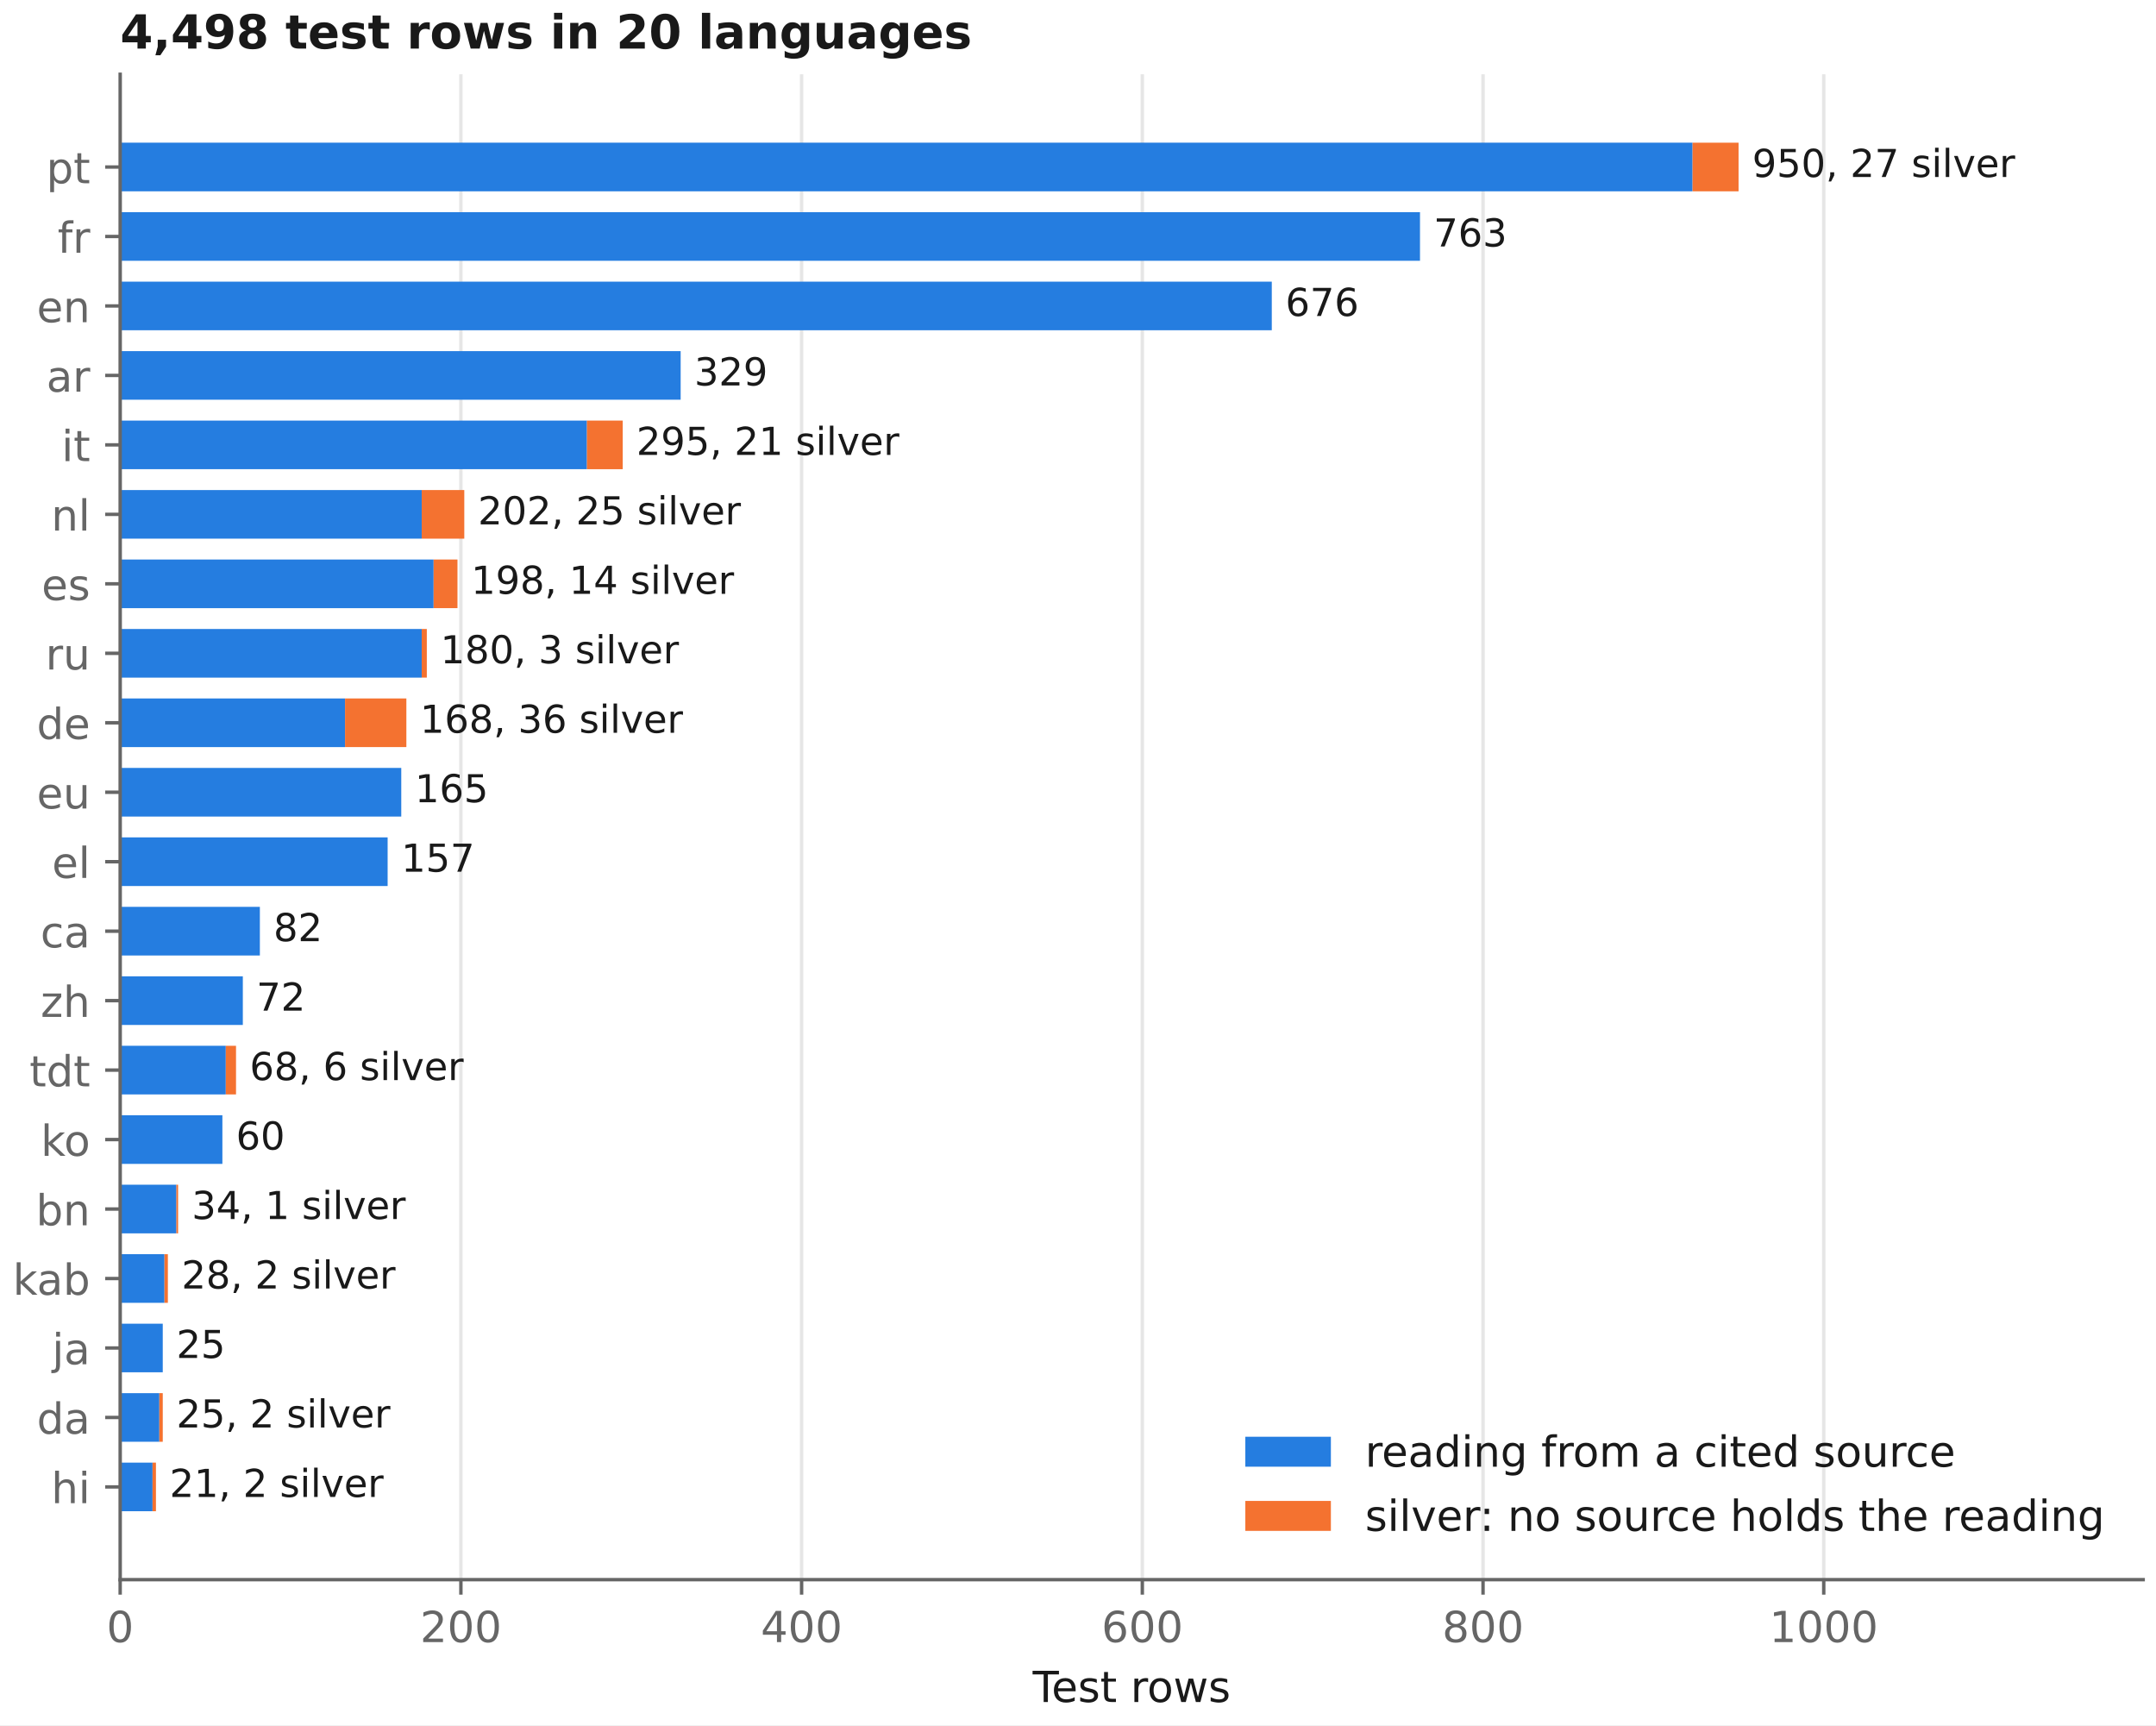
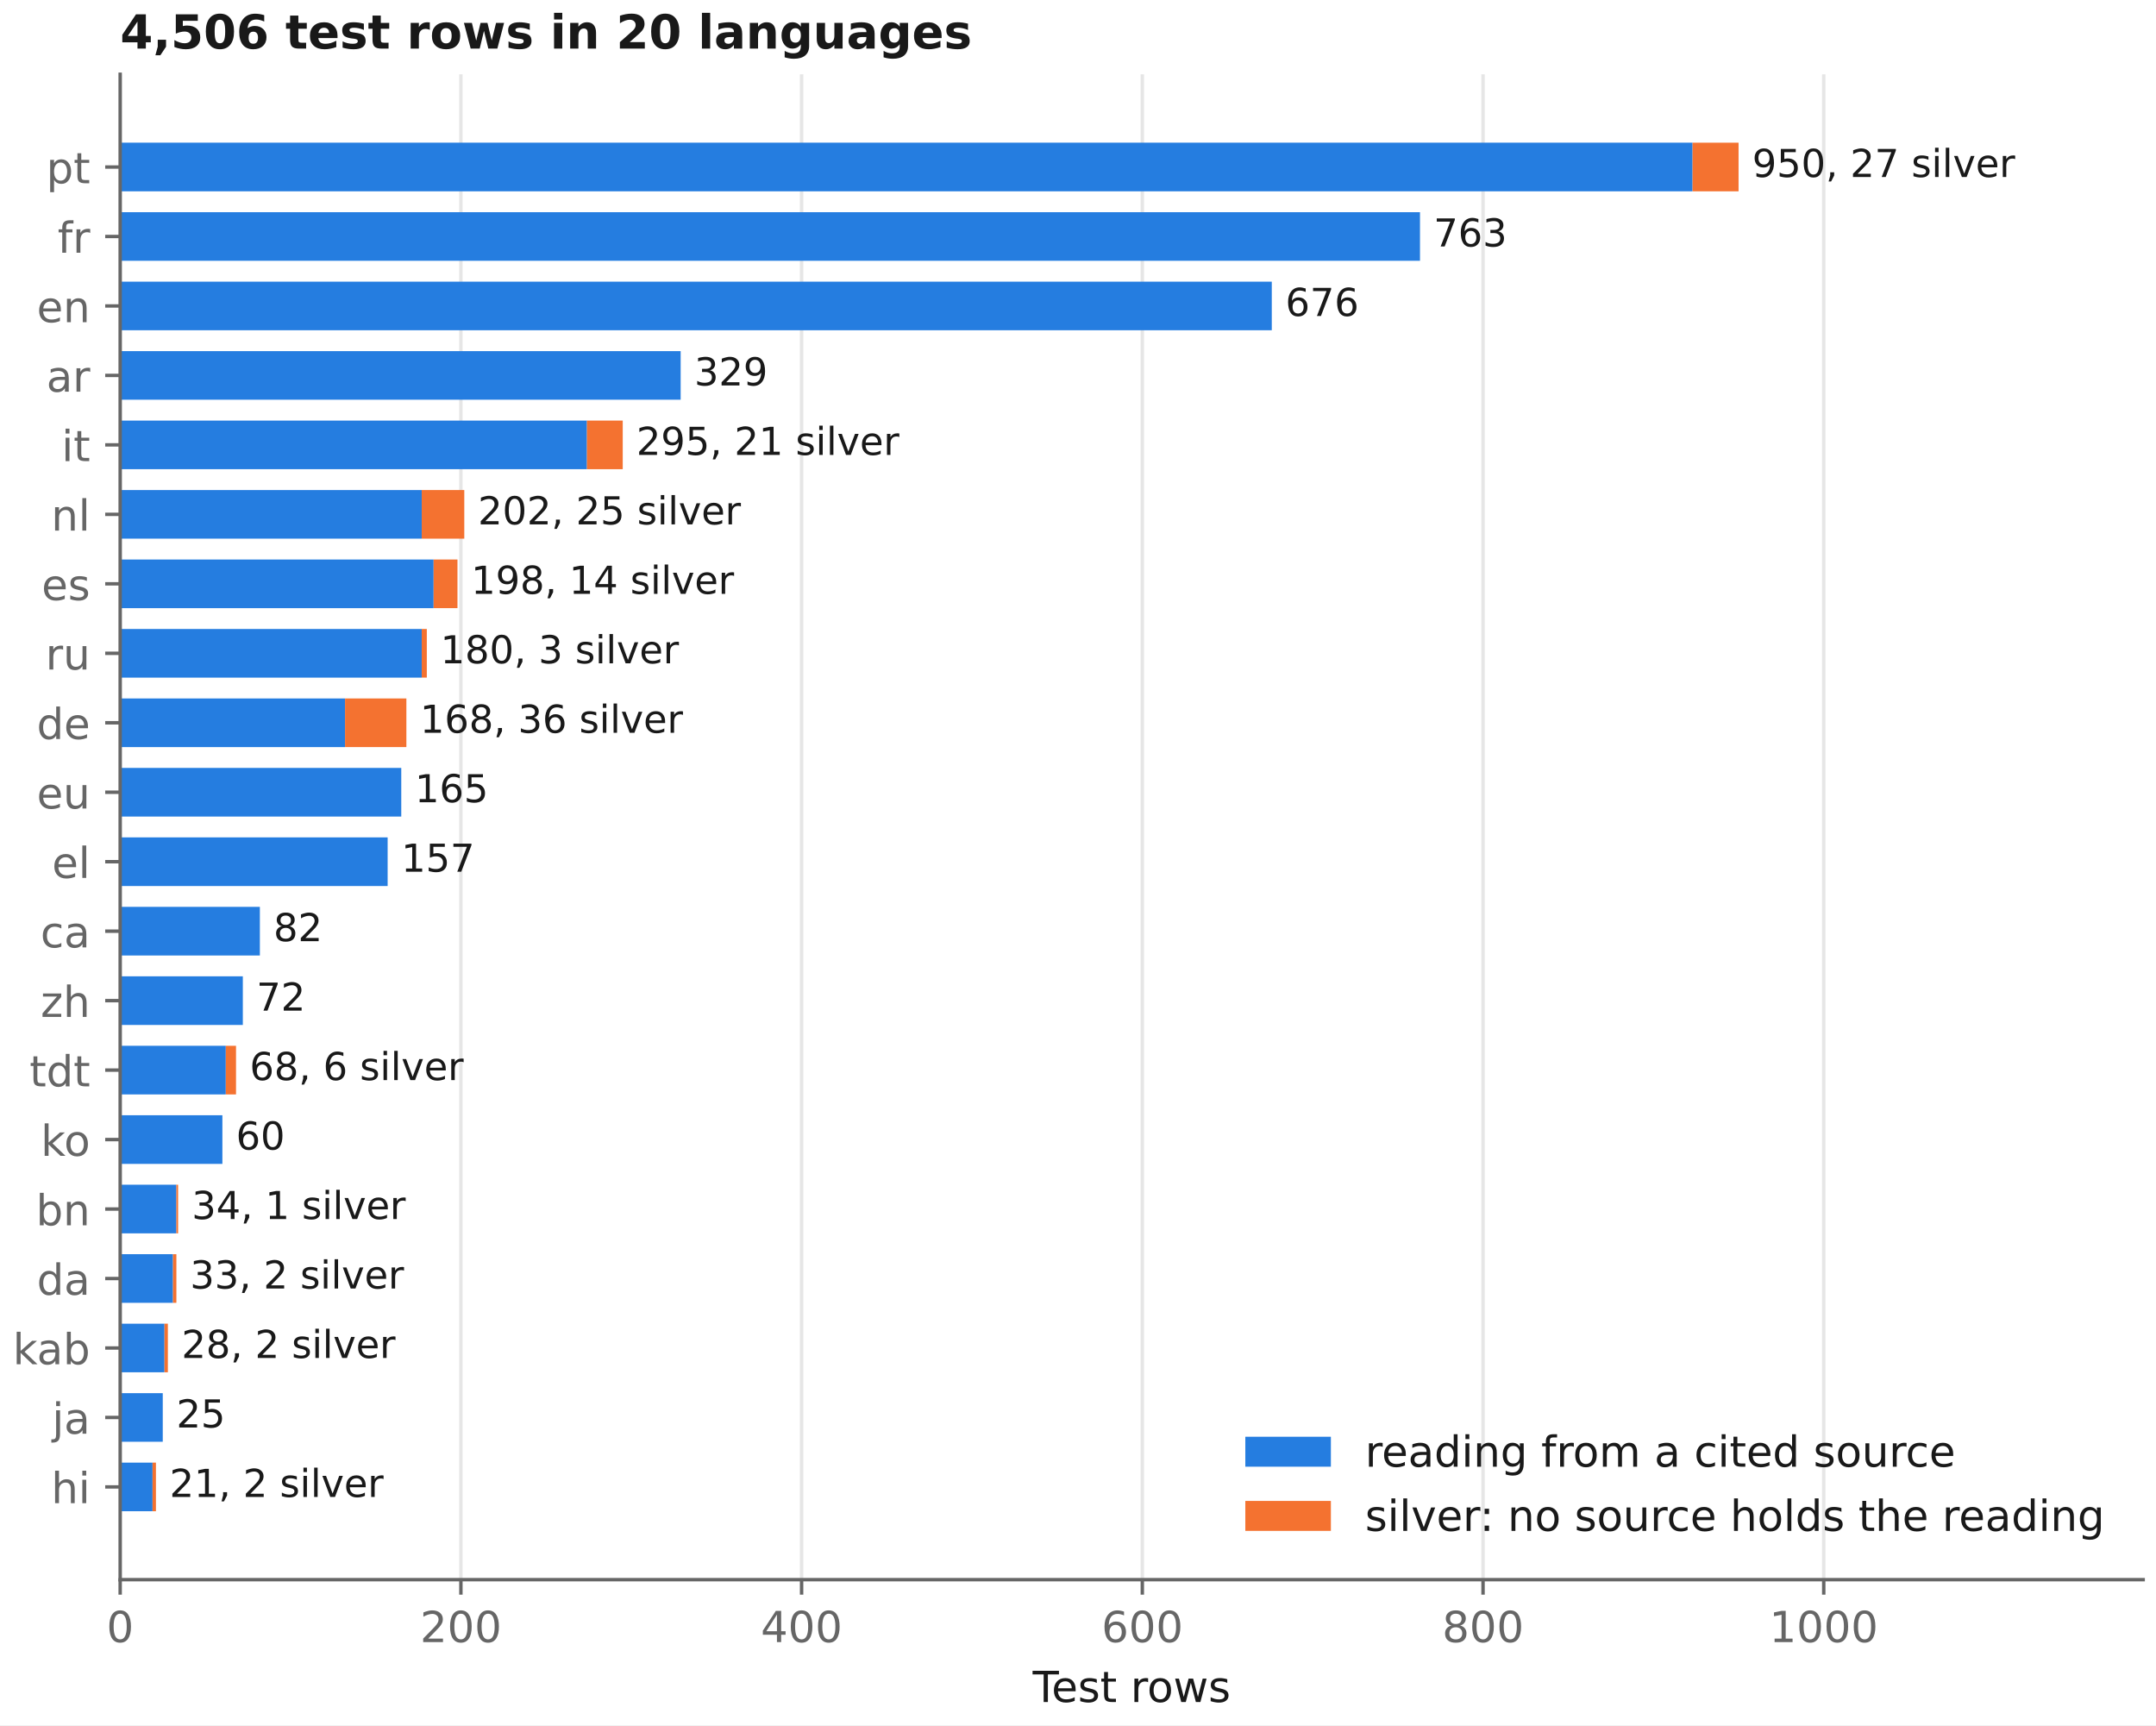
<svg xmlns="http://www.w3.org/2000/svg" xmlns:xlink="http://www.w3.org/1999/xlink" width="504pt" height="403.2pt" viewBox="0 0 504 403.2" version="1.1">
  <defs>
    <style type="text/css">*{stroke-linejoin: round; stroke-linecap: butt}</style>
  </defs>
  <g id="figure_1">
    <g id="patch_1">
      <path d="M 0 403.2  L 504 403.2  L 504 0  L 0 0  z " style="fill: #ffffff" />
    </g>
    <g id="axes_1">
      <g id="patch_2">
        <path d="M 28.092 369.2  L 501 369.2  L 501 17.359  L 28.092 17.359  z " style="fill: #ffffff" />
      </g>
      <g id="matplotlib.axis_1">
        <g id="xtick_1">
          <g id="line2d_1">
            <path d="M 28.092 369.2  L 28.092 17.359  " clip-path="url(#p5c27b86c89)" style="fill: none; stroke: #e6e6e6; stroke-width: 0.8; stroke-linecap: square" />
          </g>
          <g id="line2d_2">
            <defs>
              <path id="m0db574f044" d="M 0 0  L 0 3.5  " style="stroke: #666666; stroke-width: 0.8" />
            </defs>
            <g>
              <use xlink:href="#m0db574f044" x="28.092" y="369.2" style="fill: #666666; stroke: #666666; stroke-width: 0.8" />
            </g>
          </g>
          <g id="text_1">
            <text style="font-size: 10px; font-family: 'DejaVu Sans', 'Bitstream Vera Sans', 'Computer Modern Sans Serif', 'Lucida Grande', 'Verdana', 'Geneva', 'Lucid', 'Arial', 'Helvetica', 'Avant Garde', sans-serif; text-anchor: middle; fill: #666666" x="28.092" y="383.797" transform="rotate(-0 28.09243 383.7974)">0</text>
          </g>
        </g>
        <g id="xtick_2">
          <g id="line2d_3">
            <path d="M 107.74 369.2  L 107.74 17.359  " clip-path="url(#p5c27b86c89)" style="fill: none; stroke: #e6e6e6; stroke-width: 0.8; stroke-linecap: square" />
          </g>
          <g id="line2d_4">
            <g>
              <use xlink:href="#m0db574f044" x="107.74" y="369.2" style="fill: #666666; stroke: #666666; stroke-width: 0.8" />
            </g>
          </g>
          <g id="text_2">
            <text style="font-size: 10px; font-family: 'DejaVu Sans', 'Bitstream Vera Sans', 'Computer Modern Sans Serif', 'Lucida Grande', 'Verdana', 'Geneva', 'Lucid', 'Arial', 'Helvetica', 'Avant Garde', sans-serif; text-anchor: middle; fill: #666666" x="107.74" y="383.797" transform="rotate(-0 107.74 383.7974)">200</text>
          </g>
        </g>
        <g id="xtick_3">
          <g id="line2d_5">
            <path d="M 187.388 369.2  L 187.388 17.359  " clip-path="url(#p5c27b86c89)" style="fill: none; stroke: #e6e6e6; stroke-width: 0.8; stroke-linecap: square" />
          </g>
          <g id="line2d_6">
            <g>
              <use xlink:href="#m0db574f044" x="187.388" y="369.2" style="fill: #666666; stroke: #666666; stroke-width: 0.8" />
            </g>
          </g>
          <g id="text_3">
            <text style="font-size: 10px; font-family: 'DejaVu Sans', 'Bitstream Vera Sans', 'Computer Modern Sans Serif', 'Lucida Grande', 'Verdana', 'Geneva', 'Lucid', 'Arial', 'Helvetica', 'Avant Garde', sans-serif; text-anchor: middle; fill: #666666" x="187.388" y="383.797" transform="rotate(-0 187.3875 383.7974)">400</text>
          </g>
        </g>
        <g id="xtick_4">
          <g id="line2d_7">
            <path d="M 267.035 369.2  L 267.035 17.359  " clip-path="url(#p5c27b86c89)" style="fill: none; stroke: #e6e6e6; stroke-width: 0.8; stroke-linecap: square" />
          </g>
          <g id="line2d_8">
            <g>
              <use xlink:href="#m0db574f044" x="267.035" y="369.2" style="fill: #666666; stroke: #666666; stroke-width: 0.8" />
            </g>
          </g>
          <g id="text_4">
            <text style="font-size: 10px; font-family: 'DejaVu Sans', 'Bitstream Vera Sans', 'Computer Modern Sans Serif', 'Lucida Grande', 'Verdana', 'Geneva', 'Lucid', 'Arial', 'Helvetica', 'Avant Garde', sans-serif; text-anchor: middle; fill: #666666" x="267.035" y="383.797" transform="rotate(-0 267.0351 383.7974)">600</text>
          </g>
        </g>
        <g id="xtick_5">
          <g id="line2d_9">
            <path d="M 346.683 369.2  L 346.683 17.359  " clip-path="url(#p5c27b86c89)" style="fill: none; stroke: #e6e6e6; stroke-width: 0.8; stroke-linecap: square" />
          </g>
          <g id="line2d_10">
            <g>
              <use xlink:href="#m0db574f044" x="346.683" y="369.2" style="fill: #666666; stroke: #666666; stroke-width: 0.8" />
            </g>
          </g>
          <g id="text_5">
            <text style="font-size: 10px; font-family: 'DejaVu Sans', 'Bitstream Vera Sans', 'Computer Modern Sans Serif', 'Lucida Grande', 'Verdana', 'Geneva', 'Lucid', 'Arial', 'Helvetica', 'Avant Garde', sans-serif; text-anchor: middle; fill: #666666" x="346.683" y="383.797" transform="rotate(-0 346.6826 383.7974)">800</text>
          </g>
        </g>
        <g id="xtick_6">
          <g id="line2d_11">
            <path d="M 426.33 369.2  L 426.33 17.359  " clip-path="url(#p5c27b86c89)" style="fill: none; stroke: #e6e6e6; stroke-width: 0.8; stroke-linecap: square" />
          </g>
          <g id="line2d_12">
            <g>
              <use xlink:href="#m0db574f044" x="426.33" y="369.2" style="fill: #666666; stroke: #666666; stroke-width: 0.8" />
            </g>
          </g>
          <g id="text_6">
            <text style="font-size: 10px; font-family: 'DejaVu Sans', 'Bitstream Vera Sans', 'Computer Modern Sans Serif', 'Lucida Grande', 'Verdana', 'Geneva', 'Lucid', 'Arial', 'Helvetica', 'Avant Garde', sans-serif; text-anchor: middle; fill: #666666" x="426.33" y="383.797" transform="rotate(-0 426.3302 383.7974)">1000</text>
          </g>
        </g>
        <g id="text_7">
          <text style="font-size: 10px; font-family: 'DejaVu Sans', 'Bitstream Vera Sans', 'Computer Modern Sans Serif', 'Lucida Grande', 'Verdana', 'Geneva', 'Lucid', 'Arial', 'Helvetica', 'Avant Garde', sans-serif; text-anchor: middle; fill: #191919" x="264.546" y="397.797" transform="rotate(-0 264.5461 397.7974)">Test rows</text>
        </g>
      </g>
      <g id="matplotlib.axis_2">
        <g id="ytick_1">
          <g id="line2d_13">
            <defs>
              <path id="m9a97e96fcf" d="M 0 0  L -3.5 0  " style="stroke: #666666; stroke-width: 0.8" />
            </defs>
            <g>
              <use xlink:href="#m9a97e96fcf" x="28.092" y="347.524" style="fill: #666666; stroke: #666666; stroke-width: 0.8" />
            </g>
          </g>
          <g id="text_8">
            <text style="font-size: 10px; font-family: 'DejaVu Sans', 'Bitstream Vera Sans', 'Computer Modern Sans Serif', 'Lucida Grande', 'Verdana', 'Geneva', 'Lucid', 'Arial', 'Helvetica', 'Avant Garde', sans-serif; text-anchor: end; fill: #666666" x="21.092" y="351.323" transform="rotate(-0 21.09243 351.3235)">hi</text>
          </g>
        </g>
        <g id="ytick_2">
          <g id="line2d_14">
            <g>
              <use xlink:href="#m9a97e96fcf" x="28.092" y="331.288" style="fill: #666666; stroke: #666666; stroke-width: 0.8" />
            </g>
          </g>
          <g id="text_9">
-             <text style="font-size: 10px; font-family: 'DejaVu Sans', 'Bitstream Vera Sans', 'Computer Modern Sans Serif', 'Lucida Grande', 'Verdana', 'Geneva', 'Lucid', 'Arial', 'Helvetica', 'Avant Garde', sans-serif; text-anchor: end; fill: #666666" x="21.092" y="335.087" transform="rotate(-0 21.09243 335.0872)">da</text>
+             <text style="font-size: 10px; font-family: 'DejaVu Sans', 'Bitstream Vera Sans', 'Computer Modern Sans Serif', 'Lucida Grande', 'Verdana', 'Geneva', 'Lucid', 'Arial', 'Helvetica', 'Avant Garde', sans-serif; text-anchor: end; fill: #666666" x="21.092" y="335.087" transform="rotate(-0 21.09243 335.0872)">ja</text>
          </g>
        </g>
        <g id="ytick_3">
          <g id="line2d_15">
            <g>
              <use xlink:href="#m9a97e96fcf" x="28.092" y="315.052" style="fill: #666666; stroke: #666666; stroke-width: 0.8" />
            </g>
          </g>
          <g id="text_10">
-             <text style="font-size: 10px; font-family: 'DejaVu Sans', 'Bitstream Vera Sans', 'Computer Modern Sans Serif', 'Lucida Grande', 'Verdana', 'Geneva', 'Lucid', 'Arial', 'Helvetica', 'Avant Garde', sans-serif; text-anchor: end; fill: #666666" x="21.092" y="318.851" transform="rotate(-0 21.09243 318.8508)">ja</text>
+             <text style="font-size: 10px; font-family: 'DejaVu Sans', 'Bitstream Vera Sans', 'Computer Modern Sans Serif', 'Lucida Grande', 'Verdana', 'Geneva', 'Lucid', 'Arial', 'Helvetica', 'Avant Garde', sans-serif; text-anchor: end; fill: #666666" x="21.092" y="318.851" transform="rotate(-0 21.09243 318.8508)">kab</text>
          </g>
        </g>
        <g id="ytick_4">
          <g id="line2d_16">
            <g>
              <use xlink:href="#m9a97e96fcf" x="28.092" y="298.815" style="fill: #666666; stroke: #666666; stroke-width: 0.8" />
            </g>
          </g>
          <g id="text_11">
-             <text style="font-size: 10px; font-family: 'DejaVu Sans', 'Bitstream Vera Sans', 'Computer Modern Sans Serif', 'Lucida Grande', 'Verdana', 'Geneva', 'Lucid', 'Arial', 'Helvetica', 'Avant Garde', sans-serif; text-anchor: end; fill: #666666" x="21.092" y="302.614" transform="rotate(-0 21.09243 302.6145)">kab</text>
+             <text style="font-size: 10px; font-family: 'DejaVu Sans', 'Bitstream Vera Sans', 'Computer Modern Sans Serif', 'Lucida Grande', 'Verdana', 'Geneva', 'Lucid', 'Arial', 'Helvetica', 'Avant Garde', sans-serif; text-anchor: end; fill: #666666" x="21.092" y="302.614" transform="rotate(-0 21.09243 302.6145)">da</text>
          </g>
        </g>
        <g id="ytick_5">
          <g id="line2d_17">
            <g>
              <use xlink:href="#m9a97e96fcf" x="28.092" y="282.579" style="fill: #666666; stroke: #666666; stroke-width: 0.8" />
            </g>
          </g>
          <g id="text_12">
            <text style="font-size: 10px; font-family: 'DejaVu Sans', 'Bitstream Vera Sans', 'Computer Modern Sans Serif', 'Lucida Grande', 'Verdana', 'Geneva', 'Lucid', 'Arial', 'Helvetica', 'Avant Garde', sans-serif; text-anchor: end; fill: #666666" x="21.092" y="286.378" transform="rotate(-0 21.09243 286.3782)">bn</text>
          </g>
        </g>
        <g id="ytick_6">
          <g id="line2d_18">
            <g>
              <use xlink:href="#m9a97e96fcf" x="28.092" y="266.343" style="fill: #666666; stroke: #666666; stroke-width: 0.8" />
            </g>
          </g>
          <g id="text_13">
            <text style="font-size: 10px; font-family: 'DejaVu Sans', 'Bitstream Vera Sans', 'Computer Modern Sans Serif', 'Lucida Grande', 'Verdana', 'Geneva', 'Lucid', 'Arial', 'Helvetica', 'Avant Garde', sans-serif; text-anchor: end; fill: #666666" x="21.092" y="270.142" transform="rotate(-0 21.09243 270.1418)">ko</text>
          </g>
        </g>
        <g id="ytick_7">
          <g id="line2d_19">
            <g>
              <use xlink:href="#m9a97e96fcf" x="28.092" y="250.106" style="fill: #666666; stroke: #666666; stroke-width: 0.8" />
            </g>
          </g>
          <g id="text_14">
            <text style="font-size: 10px; font-family: 'DejaVu Sans', 'Bitstream Vera Sans', 'Computer Modern Sans Serif', 'Lucida Grande', 'Verdana', 'Geneva', 'Lucid', 'Arial', 'Helvetica', 'Avant Garde', sans-serif; text-anchor: end; fill: #666666" x="21.092" y="253.906" transform="rotate(-0 21.09243 253.9055)">tdt</text>
          </g>
        </g>
        <g id="ytick_8">
          <g id="line2d_20">
            <g>
              <use xlink:href="#m9a97e96fcf" x="28.092" y="233.87" style="fill: #666666; stroke: #666666; stroke-width: 0.8" />
            </g>
          </g>
          <g id="text_15">
            <text style="font-size: 10px; font-family: 'DejaVu Sans', 'Bitstream Vera Sans', 'Computer Modern Sans Serif', 'Lucida Grande', 'Verdana', 'Geneva', 'Lucid', 'Arial', 'Helvetica', 'Avant Garde', sans-serif; text-anchor: end; fill: #666666" x="21.092" y="237.669" transform="rotate(-0 21.09243 237.6692)">zh</text>
          </g>
        </g>
        <g id="ytick_9">
          <g id="line2d_21">
            <g>
              <use xlink:href="#m9a97e96fcf" x="28.092" y="217.634" style="fill: #666666; stroke: #666666; stroke-width: 0.8" />
            </g>
          </g>
          <g id="text_16">
            <text style="font-size: 10px; font-family: 'DejaVu Sans', 'Bitstream Vera Sans', 'Computer Modern Sans Serif', 'Lucida Grande', 'Verdana', 'Geneva', 'Lucid', 'Arial', 'Helvetica', 'Avant Garde', sans-serif; text-anchor: end; fill: #666666" x="21.092" y="221.432" transform="rotate(-0 21.09243 221.4325)">ca</text>
          </g>
        </g>
        <g id="ytick_10">
          <g id="line2d_22">
            <g>
              <use xlink:href="#m9a97e96fcf" x="28.092" y="201.397" style="fill: #666666; stroke: #666666; stroke-width: 0.8" />
            </g>
          </g>
          <g id="text_17">
            <text style="font-size: 10px; font-family: 'DejaVu Sans', 'Bitstream Vera Sans', 'Computer Modern Sans Serif', 'Lucida Grande', 'Verdana', 'Geneva', 'Lucid', 'Arial', 'Helvetica', 'Avant Garde', sans-serif; text-anchor: end; fill: #666666" x="21.092" y="205.197" transform="rotate(-0 21.09243 205.1965)">el</text>
          </g>
        </g>
        <g id="ytick_11">
          <g id="line2d_23">
            <g>
              <use xlink:href="#m9a97e96fcf" x="28.092" y="185.161" style="fill: #666666; stroke: #666666; stroke-width: 0.8" />
            </g>
          </g>
          <g id="text_18">
            <text style="font-size: 10px; font-family: 'DejaVu Sans', 'Bitstream Vera Sans', 'Computer Modern Sans Serif', 'Lucida Grande', 'Verdana', 'Geneva', 'Lucid', 'Arial', 'Helvetica', 'Avant Garde', sans-serif; text-anchor: end; fill: #666666" x="21.092" y="188.96" transform="rotate(-0 21.09243 188.9598)">eu</text>
          </g>
        </g>
        <g id="ytick_12">
          <g id="line2d_24">
            <g>
              <use xlink:href="#m9a97e96fcf" x="28.092" y="168.925" style="fill: #666666; stroke: #666666; stroke-width: 0.8" />
            </g>
          </g>
          <g id="text_19">
            <text style="font-size: 10px; font-family: 'DejaVu Sans', 'Bitstream Vera Sans', 'Computer Modern Sans Serif', 'Lucida Grande', 'Verdana', 'Geneva', 'Lucid', 'Arial', 'Helvetica', 'Avant Garde', sans-serif; text-anchor: end; fill: #666666" x="21.092" y="172.724" transform="rotate(-0 21.09243 172.7239)">de</text>
          </g>
        </g>
        <g id="ytick_13">
          <g id="line2d_25">
            <g>
              <use xlink:href="#m9a97e96fcf" x="28.092" y="152.688" style="fill: #666666; stroke: #666666; stroke-width: 0.8" />
            </g>
          </g>
          <g id="text_20">
            <text style="font-size: 10px; font-family: 'DejaVu Sans', 'Bitstream Vera Sans', 'Computer Modern Sans Serif', 'Lucida Grande', 'Verdana', 'Geneva', 'Lucid', 'Arial', 'Helvetica', 'Avant Garde', sans-serif; text-anchor: end; fill: #666666" x="21.092" y="156.487" transform="rotate(-0 21.09243 156.4871)">ru</text>
          </g>
        </g>
        <g id="ytick_14">
          <g id="line2d_26">
            <g>
              <use xlink:href="#m9a97e96fcf" x="28.092" y="136.452" style="fill: #666666; stroke: #666666; stroke-width: 0.8" />
            </g>
          </g>
          <g id="text_21">
            <text style="font-size: 10px; font-family: 'DejaVu Sans', 'Bitstream Vera Sans', 'Computer Modern Sans Serif', 'Lucida Grande', 'Verdana', 'Geneva', 'Lucid', 'Arial', 'Helvetica', 'Avant Garde', sans-serif; text-anchor: end; fill: #666666" x="21.092" y="140.251" transform="rotate(-0 21.09243 140.2508)">es</text>
          </g>
        </g>
        <g id="ytick_15">
          <g id="line2d_27">
            <g>
              <use xlink:href="#m9a97e96fcf" x="28.092" y="120.216" style="fill: #666666; stroke: #666666; stroke-width: 0.8" />
            </g>
          </g>
          <g id="text_22">
            <text style="font-size: 10px; font-family: 'DejaVu Sans', 'Bitstream Vera Sans', 'Computer Modern Sans Serif', 'Lucida Grande', 'Verdana', 'Geneva', 'Lucid', 'Arial', 'Helvetica', 'Avant Garde', sans-serif; text-anchor: end; fill: #666666" x="21.092" y="124.015" transform="rotate(-0 21.09243 124.0149)">nl</text>
          </g>
        </g>
        <g id="ytick_16">
          <g id="line2d_28">
            <g>
              <use xlink:href="#m9a97e96fcf" x="28.092" y="103.979" style="fill: #666666; stroke: #666666; stroke-width: 0.8" />
            </g>
          </g>
          <g id="text_23">
            <text style="font-size: 10px; font-family: 'DejaVu Sans', 'Bitstream Vera Sans', 'Computer Modern Sans Serif', 'Lucida Grande', 'Verdana', 'Geneva', 'Lucid', 'Arial', 'Helvetica', 'Avant Garde', sans-serif; text-anchor: end; fill: #666666" x="21.092" y="107.779" transform="rotate(-0 21.09243 107.7786)">it</text>
          </g>
        </g>
        <g id="ytick_17">
          <g id="line2d_29">
            <g>
              <use xlink:href="#m9a97e96fcf" x="28.092" y="87.743" style="fill: #666666; stroke: #666666; stroke-width: 0.8" />
            </g>
          </g>
          <g id="text_24">
            <text style="font-size: 10px; font-family: 'DejaVu Sans', 'Bitstream Vera Sans', 'Computer Modern Sans Serif', 'Lucida Grande', 'Verdana', 'Geneva', 'Lucid', 'Arial', 'Helvetica', 'Avant Garde', sans-serif; text-anchor: end; fill: #666666" x="21.092" y="91.542" transform="rotate(-0 21.09243 91.54183)">ar</text>
          </g>
        </g>
        <g id="ytick_18">
          <g id="line2d_30">
            <g>
              <use xlink:href="#m9a97e96fcf" x="28.092" y="71.507" style="fill: #666666; stroke: #666666; stroke-width: 0.8" />
            </g>
          </g>
          <g id="text_25">
            <text style="font-size: 10px; font-family: 'DejaVu Sans', 'Bitstream Vera Sans', 'Computer Modern Sans Serif', 'Lucida Grande', 'Verdana', 'Geneva', 'Lucid', 'Arial', 'Helvetica', 'Avant Garde', sans-serif; text-anchor: end; fill: #666666" x="21.092" y="75.306" transform="rotate(-0 21.09243 75.3055)">en</text>
          </g>
        </g>
        <g id="ytick_19">
          <g id="line2d_31">
            <g>
              <use xlink:href="#m9a97e96fcf" x="28.092" y="55.27" style="fill: #666666; stroke: #666666; stroke-width: 0.8" />
            </g>
          </g>
          <g id="text_26">
            <text style="font-size: 10px; font-family: 'DejaVu Sans', 'Bitstream Vera Sans', 'Computer Modern Sans Serif', 'Lucida Grande', 'Verdana', 'Geneva', 'Lucid', 'Arial', 'Helvetica', 'Avant Garde', sans-serif; text-anchor: end; fill: #666666" x="21.092" y="59.07" transform="rotate(-0 21.09243 59.06957)">fr</text>
          </g>
        </g>
        <g id="ytick_20">
          <g id="line2d_32">
            <g>
              <use xlink:href="#m9a97e96fcf" x="28.092" y="39.034" style="fill: #666666; stroke: #666666; stroke-width: 0.8" />
            </g>
          </g>
          <g id="text_27">
            <text style="font-size: 10px; font-family: 'DejaVu Sans', 'Bitstream Vera Sans', 'Computer Modern Sans Serif', 'Lucida Grande', 'Verdana', 'Geneva', 'Lucid', 'Arial', 'Helvetica', 'Avant Garde', sans-serif; text-anchor: end; fill: #666666" x="21.092" y="42.833" transform="rotate(-0 21.09243 42.83285)">pt</text>
          </g>
        </g>
      </g>
      <g id="patch_3">
        <path d="M 28.092 353.207  L 35.659 353.207  L 35.659 341.842  L 28.092 341.842  z " clip-path="url(#p5c27b86c89)" style="fill: #257de0" />
      </g>
      <g id="patch_4">
-         <path d="M 28.092 336.971  L 37.252 336.971  L 37.252 325.605  L 28.092 325.605  z " clip-path="url(#p5c27b86c89)" style="fill: #257de0" />
+         <path d="M 28.092 336.971  L 38.048 336.971  L 38.048 325.605  L 28.092 325.605  z " clip-path="url(#p5c27b86c89)" style="fill: #257de0" />
      </g>
      <g id="patch_5">
-         <path d="M 28.092 320.734  L 38.048 320.734  L 38.048 309.369  L 28.092 309.369  z " clip-path="url(#p5c27b86c89)" style="fill: #257de0" />
+         <path d="M 28.092 320.734  L 38.447 320.734  L 38.447 309.369  L 28.092 309.369  z " clip-path="url(#p5c27b86c89)" style="fill: #257de0" />
      </g>
      <g id="patch_6">
-         <path d="M 28.092 304.498  L 38.447 304.498  L 38.447 293.133  L 28.092 293.133  z " clip-path="url(#p5c27b86c89)" style="fill: #257de0" />
+         <path d="M 28.092 304.498  L 40.438 304.498  L 40.438 293.133  L 28.092 293.133  z " clip-path="url(#p5c27b86c89)" style="fill: #257de0" />
      </g>
      <g id="patch_7">
        <path d="M 28.092 288.262  L 41.234 288.262  L 41.234 276.896  L 28.092 276.896  z " clip-path="url(#p5c27b86c89)" style="fill: #257de0" />
      </g>
      <g id="patch_8">
        <path d="M 28.092 272.025  L 51.987 272.025  L 51.987 260.66  L 28.092 260.66  z " clip-path="url(#p5c27b86c89)" style="fill: #257de0" />
      </g>
      <g id="patch_9">
        <path d="M 28.092 255.789  L 52.783 255.789  L 52.783 244.424  L 28.092 244.424  z " clip-path="url(#p5c27b86c89)" style="fill: #257de0" />
      </g>
      <g id="patch_10">
        <path d="M 28.092 239.553  L 56.766 239.553  L 56.766 228.187  L 28.092 228.187  z " clip-path="url(#p5c27b86c89)" style="fill: #257de0" />
      </g>
      <g id="patch_11">
        <path d="M 28.092 223.316  L 60.748 223.316  L 60.748 211.951  L 28.092 211.951  z " clip-path="url(#p5c27b86c89)" style="fill: #257de0" />
      </g>
      <g id="patch_12">
        <path d="M 28.092 207.08  L 90.616 207.08  L 90.616 195.715  L 28.092 195.715  z " clip-path="url(#p5c27b86c89)" style="fill: #257de0" />
      </g>
      <g id="patch_13">
        <path d="M 28.092 190.844  L 93.802 190.844  L 93.802 179.478  L 28.092 179.478  z " clip-path="url(#p5c27b86c89)" style="fill: #257de0" />
      </g>
      <g id="patch_14">
        <path d="M 28.092 174.607  L 80.66 174.607  L 80.66 163.242  L 28.092 163.242  z " clip-path="url(#p5c27b86c89)" style="fill: #257de0" />
      </g>
      <g id="patch_15">
        <path d="M 28.092 158.371  L 98.581 158.371  L 98.581 147.006  L 28.092 147.006  z " clip-path="url(#p5c27b86c89)" style="fill: #257de0" />
      </g>
      <g id="patch_16">
        <path d="M 28.092 142.135  L 101.368 142.135  L 101.368 130.769  L 28.092 130.769  z " clip-path="url(#p5c27b86c89)" style="fill: #257de0" />
      </g>
      <g id="patch_17">
        <path d="M 28.092 125.898  L 98.581 125.898  L 98.581 114.533  L 28.092 114.533  z " clip-path="url(#p5c27b86c89)" style="fill: #257de0" />
      </g>
      <g id="patch_18">
        <path d="M 28.092 109.662  L 137.21 109.662  L 137.21 98.297  L 28.092 98.297  z " clip-path="url(#p5c27b86c89)" style="fill: #257de0" />
      </g>
      <g id="patch_19">
        <path d="M 28.092 93.426  L 159.113 93.426  L 159.113 82.06  L 28.092 82.06  z " clip-path="url(#p5c27b86c89)" style="fill: #257de0" />
      </g>
      <g id="patch_20">
        <path d="M 28.092 77.189  L 297.301 77.189  L 297.301 65.824  L 28.092 65.824  z " clip-path="url(#p5c27b86c89)" style="fill: #257de0" />
      </g>
      <g id="patch_21">
        <path d="M 28.092 60.953  L 331.948 60.953  L 331.948 49.588  L 28.092 49.588  z " clip-path="url(#p5c27b86c89)" style="fill: #257de0" />
      </g>
      <g id="patch_22">
        <path d="M 28.092 44.717  L 395.666 44.717  L 395.666 33.351  L 28.092 33.351  z " clip-path="url(#p5c27b86c89)" style="fill: #257de0" />
      </g>
      <g id="patch_23">
        <path d="M 35.659 353.207  L 36.455 353.207  L 36.455 341.842  L 35.659 341.842  z " clip-path="url(#p5c27b86c89)" style="fill: #f47230" />
      </g>
      <g id="patch_24">
-         <path d="M 37.252 336.971  L 38.048 336.971  L 38.048 325.605  L 37.252 325.605  z " clip-path="url(#p5c27b86c89)" style="fill: #f47230" />
+         <path d="M 38.048 336.971  L 38.048 336.971  L 38.048 325.605  L 38.048 325.605  z " clip-path="url(#p5c27b86c89)" style="fill: #f47230" />
      </g>
      <g id="patch_25">
-         <path d="M 38.048 320.734  L 38.048 320.734  L 38.048 309.369  L 38.048 309.369  z " clip-path="url(#p5c27b86c89)" style="fill: #f47230" />
+         <path d="M 38.447 320.734  L 39.243 320.734  L 39.243 309.369  L 38.447 309.369  z " clip-path="url(#p5c27b86c89)" style="fill: #f47230" />
      </g>
      <g id="patch_26">
-         <path d="M 38.447 304.498  L 39.243 304.498  L 39.243 293.133  L 38.447 293.133  z " clip-path="url(#p5c27b86c89)" style="fill: #f47230" />
+         <path d="M 40.438 304.498  L 41.234 304.498  L 41.234 293.133  L 40.438 293.133  z " clip-path="url(#p5c27b86c89)" style="fill: #f47230" />
      </g>
      <g id="patch_27">
        <path d="M 41.234 288.262  L 41.633 288.262  L 41.633 276.896  L 41.234 276.896  z " clip-path="url(#p5c27b86c89)" style="fill: #f47230" />
      </g>
      <g id="patch_28">
        <path d="M 51.987 272.025  L 51.987 272.025  L 51.987 260.66  L 51.987 260.66  z " clip-path="url(#p5c27b86c89)" style="fill: #f47230" />
      </g>
      <g id="patch_29">
        <path d="M 52.783 255.789  L 55.173 255.789  L 55.173 244.424  L 52.783 244.424  z " clip-path="url(#p5c27b86c89)" style="fill: #f47230" />
      </g>
      <g id="patch_30">
        <path d="M 56.766 239.553  L 56.766 239.553  L 56.766 228.187  L 56.766 228.187  z " clip-path="url(#p5c27b86c89)" style="fill: #f47230" />
      </g>
      <g id="patch_31">
        <path d="M 60.748 223.316  L 60.748 223.316  L 60.748 211.951  L 60.748 211.951  z " clip-path="url(#p5c27b86c89)" style="fill: #f47230" />
      </g>
      <g id="patch_32">
        <path d="M 90.616 207.08  L 90.616 207.08  L 90.616 195.715  L 90.616 195.715  z " clip-path="url(#p5c27b86c89)" style="fill: #f47230" />
      </g>
      <g id="patch_33">
        <path d="M 93.802 190.844  L 93.802 190.844  L 93.802 179.478  L 93.802 179.478  z " clip-path="url(#p5c27b86c89)" style="fill: #f47230" />
      </g>
      <g id="patch_34">
        <path d="M 80.66 174.607  L 94.996 174.607  L 94.996 163.242  L 80.66 163.242  z " clip-path="url(#p5c27b86c89)" style="fill: #f47230" />
      </g>
      <g id="patch_35">
        <path d="M 98.581 158.371  L 99.775 158.371  L 99.775 147.006  L 98.581 147.006  z " clip-path="url(#p5c27b86c89)" style="fill: #f47230" />
      </g>
      <g id="patch_36">
        <path d="M 101.368 142.135  L 106.944 142.135  L 106.944 130.769  L 101.368 130.769  z " clip-path="url(#p5c27b86c89)" style="fill: #f47230" />
      </g>
      <g id="patch_37">
        <path d="M 98.581 125.898  L 108.536 125.898  L 108.536 114.533  L 98.581 114.533  z " clip-path="url(#p5c27b86c89)" style="fill: #f47230" />
      </g>
      <g id="patch_38">
        <path d="M 137.21 109.662  L 145.573 109.662  L 145.573 98.297  L 137.21 98.297  z " clip-path="url(#p5c27b86c89)" style="fill: #f47230" />
      </g>
      <g id="patch_39">
        <path d="M 159.113 93.426  L 159.113 93.426  L 159.113 82.06  L 159.113 82.06  z " clip-path="url(#p5c27b86c89)" style="fill: #f47230" />
      </g>
      <g id="patch_40">
        <path d="M 297.301 77.189  L 297.301 77.189  L 297.301 65.824  L 297.301 65.824  z " clip-path="url(#p5c27b86c89)" style="fill: #f47230" />
      </g>
      <g id="patch_41">
        <path d="M 331.948 60.953  L 331.948 60.953  L 331.948 49.588  L 331.948 49.588  z " clip-path="url(#p5c27b86c89)" style="fill: #f47230" />
      </g>
      <g id="patch_42">
        <path d="M 395.666 44.717  L 406.418 44.717  L 406.418 33.351  L 395.666 33.351  z " clip-path="url(#p5c27b86c89)" style="fill: #f47230" />
      </g>
      <g id="patch_43">
        <path d="M 28.092 369.2  L 28.092 17.359  " style="fill: none; stroke: #666666; stroke-width: 0.8; stroke-linejoin: miter; stroke-linecap: square" />
      </g>
      <g id="patch_44">
        <path d="M 28.092 369.2  L 501 369.2  " style="fill: none; stroke: #666666; stroke-width: 0.8; stroke-linejoin: miter; stroke-linecap: square" />
      </g>
      <g id="text_28">
        <text style="font-size: 9px; font-family: 'DejaVu Sans', 'Bitstream Vera Sans', 'Computer Modern Sans Serif', 'Lucida Grande', 'Verdana', 'Geneva', 'Lucid', 'Arial', 'Helvetica', 'Avant Garde', sans-serif; text-anchor: start; fill: #191919" x="39.641" y="349.863" transform="rotate(-0 39.64132 349.8625)">21, 2 silver</text>
      </g>
      <g id="text_29">
-         <text style="font-size: 9px; font-family: 'DejaVu Sans', 'Bitstream Vera Sans', 'Computer Modern Sans Serif', 'Lucida Grande', 'Verdana', 'Geneva', 'Lucid', 'Arial', 'Helvetica', 'Avant Garde', sans-serif; text-anchor: start; fill: #191919" x="41.234" y="333.626" transform="rotate(-0 41.23427 333.6262)">25, 2 silver</text>
+         <text style="font-size: 9px; font-family: 'DejaVu Sans', 'Bitstream Vera Sans', 'Computer Modern Sans Serif', 'Lucida Grande', 'Verdana', 'Geneva', 'Lucid', 'Arial', 'Helvetica', 'Avant Garde', sans-serif; text-anchor: start; fill: #191919" x="41.234" y="333.626" transform="rotate(-0 41.23427 333.6258)">25</text>
      </g>
      <g id="text_30">
-         <text style="font-size: 9px; font-family: 'DejaVu Sans', 'Bitstream Vera Sans', 'Computer Modern Sans Serif', 'Lucida Grande', 'Verdana', 'Geneva', 'Lucid', 'Arial', 'Helvetica', 'Avant Garde', sans-serif; text-anchor: start; fill: #191919" x="41.234" y="317.389" transform="rotate(-0 41.23427 317.3895)">25</text>
+         <text style="font-size: 9px; font-family: 'DejaVu Sans', 'Bitstream Vera Sans', 'Computer Modern Sans Serif', 'Lucida Grande', 'Verdana', 'Geneva', 'Lucid', 'Arial', 'Helvetica', 'Avant Garde', sans-serif; text-anchor: start; fill: #191919" x="42.429" y="317.39" transform="rotate(-0 42.42899 317.3898)">28, 2 silver</text>
      </g>
      <g id="text_31">
-         <text style="font-size: 9px; font-family: 'DejaVu Sans', 'Bitstream Vera Sans', 'Computer Modern Sans Serif', 'Lucida Grande', 'Verdana', 'Geneva', 'Lucid', 'Arial', 'Helvetica', 'Avant Garde', sans-serif; text-anchor: start; fill: #191919" x="42.429" y="301.154" transform="rotate(-0 42.42899 301.1535)">28, 2 silver</text>
+         <text style="font-size: 9px; font-family: 'DejaVu Sans', 'Bitstream Vera Sans', 'Computer Modern Sans Serif', 'Lucida Grande', 'Verdana', 'Geneva', 'Lucid', 'Arial', 'Helvetica', 'Avant Garde', sans-serif; text-anchor: start; fill: #191919" x="44.42" y="301.154" transform="rotate(-0 44.42018 301.1535)">33, 2 silver</text>
      </g>
      <g id="text_32">
        <text style="font-size: 9px; font-family: 'DejaVu Sans', 'Bitstream Vera Sans', 'Computer Modern Sans Serif', 'Lucida Grande', 'Verdana', 'Geneva', 'Lucid', 'Arial', 'Helvetica', 'Avant Garde', sans-serif; text-anchor: start; fill: #191919" x="44.818" y="284.917" transform="rotate(-0 44.81841 284.9172)">34, 1 silver</text>
      </g>
      <g id="text_33">
        <text style="font-size: 9px; font-family: 'DejaVu Sans', 'Bitstream Vera Sans', 'Computer Modern Sans Serif', 'Lucida Grande', 'Verdana', 'Geneva', 'Lucid', 'Arial', 'Helvetica', 'Avant Garde', sans-serif; text-anchor: start; fill: #191919" x="55.173" y="268.681" transform="rotate(-0 55.1726 268.6805)">60</text>
      </g>
      <g id="text_34">
        <text style="font-size: 9px; font-family: 'DejaVu Sans', 'Bitstream Vera Sans', 'Computer Modern Sans Serif', 'Lucida Grande', 'Verdana', 'Geneva', 'Lucid', 'Arial', 'Helvetica', 'Avant Garde', sans-serif; text-anchor: start; fill: #191919" x="58.358" y="252.445" transform="rotate(-0 58.3585 252.4445)">68, 6 silver</text>
      </g>
      <g id="text_35">
        <text style="font-size: 9px; font-family: 'DejaVu Sans', 'Bitstream Vera Sans', 'Computer Modern Sans Serif', 'Lucida Grande', 'Verdana', 'Geneva', 'Lucid', 'Arial', 'Helvetica', 'Avant Garde', sans-serif; text-anchor: start; fill: #191919" x="59.951" y="236.208" transform="rotate(-0 59.95145 236.2079)">72</text>
      </g>
      <g id="text_36">
        <text style="font-size: 9px; font-family: 'DejaVu Sans', 'Bitstream Vera Sans', 'Computer Modern Sans Serif', 'Lucida Grande', 'Verdana', 'Geneva', 'Lucid', 'Arial', 'Helvetica', 'Avant Garde', sans-serif; text-anchor: start; fill: #191919" x="63.934" y="219.972" transform="rotate(-0 63.93382 219.9715)">82</text>
      </g>
      <g id="text_37">
        <text style="font-size: 9px; font-family: 'DejaVu Sans', 'Bitstream Vera Sans', 'Computer Modern Sans Serif', 'Lucida Grande', 'Verdana', 'Geneva', 'Lucid', 'Arial', 'Helvetica', 'Avant Garde', sans-serif; text-anchor: start; fill: #191919" x="93.802" y="203.735" transform="rotate(-0 93.80166 203.7352)">157</text>
      </g>
      <g id="text_38">
        <text style="font-size: 9px; font-family: 'DejaVu Sans', 'Bitstream Vera Sans', 'Computer Modern Sans Serif', 'Lucida Grande', 'Verdana', 'Geneva', 'Lucid', 'Arial', 'Helvetica', 'Avant Garde', sans-serif; text-anchor: start; fill: #191919" x="96.988" y="187.499" transform="rotate(-0 96.98756 187.4989)">165</text>
      </g>
      <g id="text_39">
        <text style="font-size: 9px; font-family: 'DejaVu Sans', 'Bitstream Vera Sans', 'Computer Modern Sans Serif', 'Lucida Grande', 'Verdana', 'Geneva', 'Lucid', 'Arial', 'Helvetica', 'Avant Garde', sans-serif; text-anchor: start; fill: #191919" x="98.182" y="171.263" transform="rotate(-0 98.18227 171.2629)">168, 36 silver</text>
      </g>
      <g id="text_40">
        <text style="font-size: 9px; font-family: 'DejaVu Sans', 'Bitstream Vera Sans', 'Computer Modern Sans Serif', 'Lucida Grande', 'Verdana', 'Geneva', 'Lucid', 'Arial', 'Helvetica', 'Avant Garde', sans-serif; text-anchor: start; fill: #191919" x="102.961" y="155.027" transform="rotate(-0 102.9611 155.0266)">180, 3 silver</text>
      </g>
      <g id="text_41">
        <text style="font-size: 9px; font-family: 'DejaVu Sans', 'Bitstream Vera Sans', 'Computer Modern Sans Serif', 'Lucida Grande', 'Verdana', 'Geneva', 'Lucid', 'Arial', 'Helvetica', 'Avant Garde', sans-serif; text-anchor: start; fill: #191919" x="110.129" y="138.79" transform="rotate(-0 110.1294 138.7902)">198, 14 silver</text>
      </g>
      <g id="text_42">
        <text style="font-size: 9px; font-family: 'DejaVu Sans', 'Bitstream Vera Sans', 'Computer Modern Sans Serif', 'Lucida Grande', 'Verdana', 'Geneva', 'Lucid', 'Arial', 'Helvetica', 'Avant Garde', sans-serif; text-anchor: start; fill: #191919" x="111.722" y="122.554" transform="rotate(-0 111.7224 122.5539)">202, 25 silver</text>
      </g>
      <g id="text_43">
        <text style="font-size: 9px; font-family: 'DejaVu Sans', 'Bitstream Vera Sans', 'Computer Modern Sans Serif', 'Lucida Grande', 'Verdana', 'Geneva', 'Lucid', 'Arial', 'Helvetica', 'Avant Garde', sans-serif; text-anchor: start; fill: #191919" x="148.758" y="106.318" transform="rotate(-0 148.7585 106.3176)">295, 21 silver</text>
      </g>
      <g id="text_44">
        <text style="font-size: 9px; font-family: 'DejaVu Sans', 'Bitstream Vera Sans', 'Computer Modern Sans Serif', 'Lucida Grande', 'Verdana', 'Geneva', 'Lucid', 'Arial', 'Helvetica', 'Avant Garde', sans-serif; text-anchor: start; fill: #191919" x="162.299" y="90.081" transform="rotate(-0 162.2986 90.0809)">329</text>
      </g>
      <g id="text_45">
        <text style="font-size: 9px; font-family: 'DejaVu Sans', 'Bitstream Vera Sans', 'Computer Modern Sans Serif', 'Lucida Grande', 'Verdana', 'Geneva', 'Lucid', 'Arial', 'Helvetica', 'Avant Garde', sans-serif; text-anchor: start; fill: #191919" x="300.487" y="73.845" transform="rotate(-0 300.4871 73.84457)">676</text>
      </g>
      <g id="text_46">
        <text style="font-size: 9px; font-family: 'DejaVu Sans', 'Bitstream Vera Sans', 'Computer Modern Sans Serif', 'Lucida Grande', 'Verdana', 'Geneva', 'Lucid', 'Arial', 'Helvetica', 'Avant Garde', sans-serif; text-anchor: start; fill: #191919" x="335.134" y="57.608" transform="rotate(-0 335.1337 57.60824)">763</text>
      </g>
      <g id="text_47">
        <text style="font-size: 9px; font-family: 'DejaVu Sans', 'Bitstream Vera Sans', 'Computer Modern Sans Serif', 'Lucida Grande', 'Verdana', 'Geneva', 'Lucid', 'Arial', 'Helvetica', 'Avant Garde', sans-serif; text-anchor: start; fill: #191919" x="409.604" y="41.372" transform="rotate(-0 409.6042 41.37226)">950, 27 silver</text>
      </g>
      <g id="text_48">
-         <text style="font-weight: 700; font-size: 11px; font-family: 'DejaVu Sans', 'Bitstream Vera Sans', 'Computer Modern Sans Serif', 'Lucida Grande', 'Verdana', 'Geneva', 'Lucid', 'Arial', 'Helvetica', 'Avant Garde', sans-serif; text-anchor: start; fill: #191919" x="28.092" y="11.359" transform="rotate(-0 28.09243 11.35852)">4,498 test rows in 20 languages</text>
+         <text style="font-weight: 700; font-size: 11px; font-family: 'DejaVu Sans', 'Bitstream Vera Sans', 'Computer Modern Sans Serif', 'Lucida Grande', 'Verdana', 'Geneva', 'Lucid', 'Arial', 'Helvetica', 'Avant Garde', sans-serif; text-anchor: start; fill: #191919" x="28.092" y="11.359" transform="rotate(-0 28.09243 11.35852)">4,506 test rows in 20 languages</text>
      </g>
      <g id="legend_1">
        <g id="patch_45">
          <path d="M 291.115 342.797  L 311.115 342.797  L 311.115 335.797  L 291.115 335.797  z " style="fill: #257de0" />
        </g>
        <g id="text_49">
          <text style="font-size: 10px; font-family: 'DejaVu Sans', 'Bitstream Vera Sans', 'Computer Modern Sans Serif', 'Lucida Grande', 'Verdana', 'Geneva', 'Lucid', 'Arial', 'Helvetica', 'Avant Garde', sans-serif; text-anchor: start; fill: #191919" x="319.115" y="342.797" transform="rotate(-0 319.1154 342.7966)">reading from a cited source</text>
        </g>
        <g id="patch_46">
          <path d="M 291.115 357.797  L 311.115 357.797  L 311.115 350.797  L 291.115 350.797  z " style="fill: #f47230" />
        </g>
        <g id="text_50">
          <text style="font-size: 10px; font-family: 'DejaVu Sans', 'Bitstream Vera Sans', 'Computer Modern Sans Serif', 'Lucida Grande', 'Verdana', 'Geneva', 'Lucid', 'Arial', 'Helvetica', 'Avant Garde', sans-serif; text-anchor: start; fill: #191919" x="319.115" y="357.797" transform="rotate(-0 319.1154 357.7974)">silver: no source holds the reading</text>
        </g>
      </g>
    </g>
  </g>
  <defs>
    <clipPath id="p5c27b86c89">
      <rect x="28.092" y="17.359" width="472.907" height="351.841" />
    </clipPath>
  </defs>
</svg>
